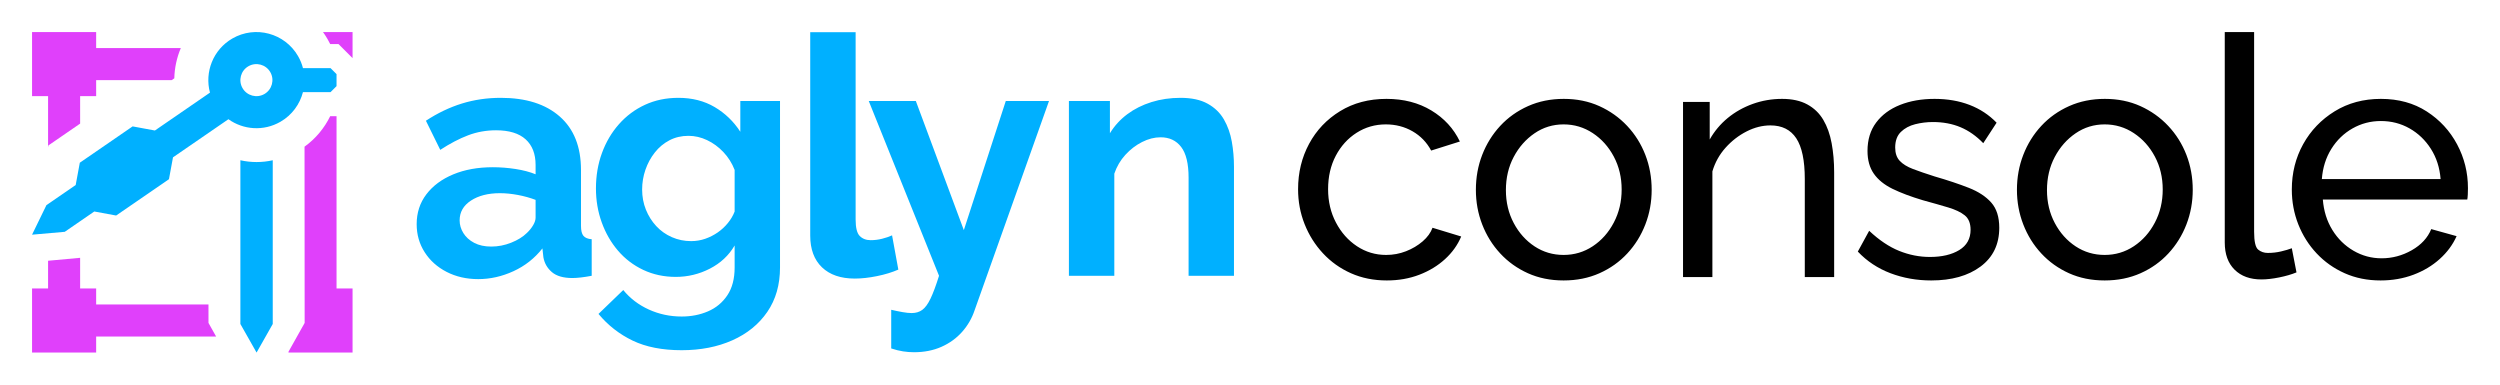
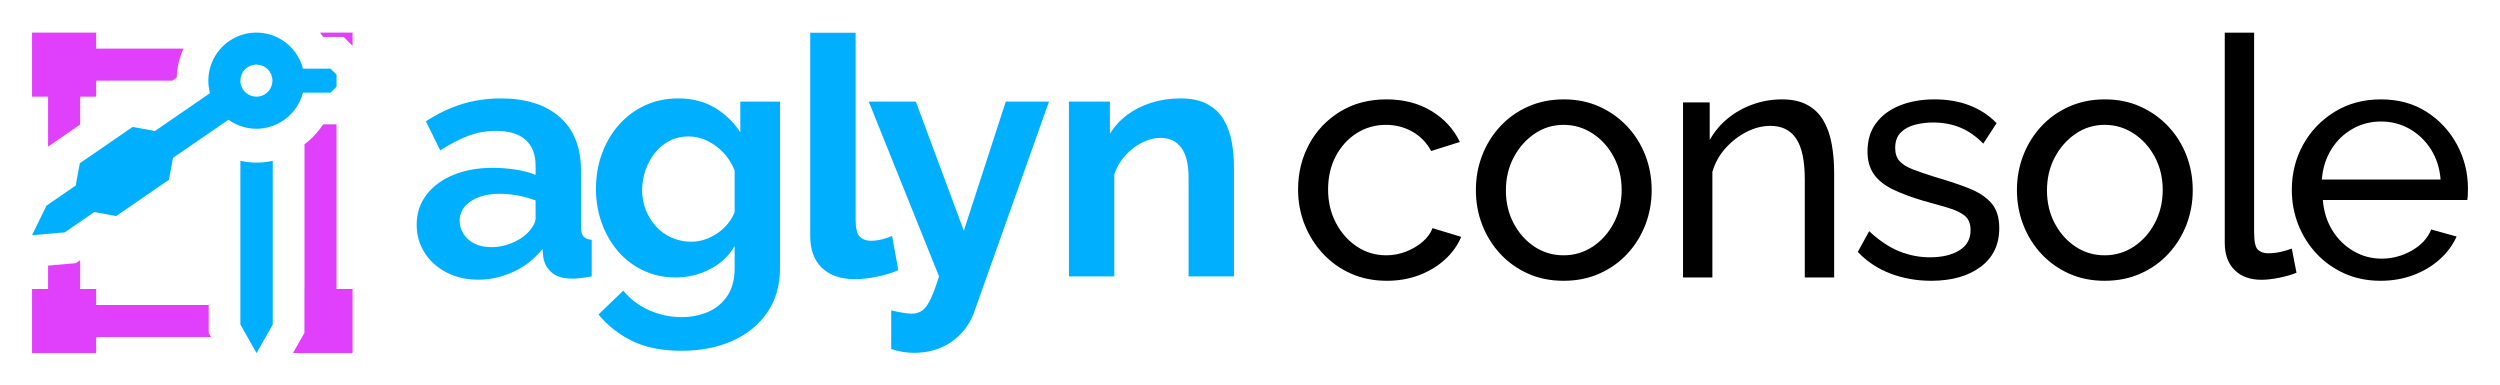
<svg xmlns="http://www.w3.org/2000/svg" width="100%" height="100%" viewBox="0 0 156 24" version="1.1" xml:space="preserve" style="fill-rule:evenodd;clip-rule:evenodd;stroke-linejoin:round;stroke-miterlimit:2;">
-   <rect id="aglyn-console-logo-full-dark" x="0" y="0" width="156" height="24" style="fill:none;" />
-   <path id="compass" d="M15,10c0.323,0.073 0.661,0.112 1.01,0.112c0.348,0 0.687,-0.039 1.009,-0.112l0,10.217l-1.009,1.783l-1.01,-1.783l0,-10.217Zm-1.898,-4.22c-0.345,-1.281 0.196,-2.684 1.398,-3.378c1.434,-0.828 3.27,-0.336 4.098,1.098c0.139,0.241 0.241,0.493 0.307,0.75l1.72,0l0.375,0.375l-0,0.75l-0.375,0.375l-1.721,0c-0.194,0.752 -0.679,1.429 -1.404,1.848c-1.052,0.607 -2.319,0.505 -3.247,-0.159l-3.458,2.379l-0.252,1.364l-3.296,2.267l-1.363,-0.252l-1.843,1.268l-2.041,0.179l0.897,-1.843l1.826,-1.256c0,-0 0.257,-1.391 0.257,-1.391l3.296,-2.267l1.39,0.257l3.436,-2.364Zm3.398,0.086c-0.478,0.276 -1.09,0.112 -1.366,-0.366c-0.276,-0.478 -0.112,-1.09 0.366,-1.366c0.478,-0.276 1.09,-0.112 1.366,0.366c0.276,0.478 0.112,1.09 -0.366,1.366Z" style="fill:#00b0ff;" />
-   <path id="bounding-box" d="M5,16.088l0,1.912l1,0l0,1l7.009,0l0.001,1.151l0.476,0.849l-7.486,0l0,1l-4,0l-0,-4l1,0l-0,-1.729l2,-0.183Zm16,-8.838l0,10.75l1,0l0,4l-4,0l0,-0.049l1.01,-1.8l-0.007,-10.998c0.7,-0.506 1.241,-1.164 1.601,-1.903l0.396,0Zm-10.123,-2.364l-0.165,0.114l-4.712,0l0,1l-1,-0l0,1.713l-1.977,1.36l-0.023,0.123l-0,-3.196l-1,0l-0,-4l4,0l0,1l5.283,0c-0.252,0.596 -0.391,1.237 -0.406,1.886Zm11.123,-1.26l-0.876,-0.876l-0.52,0c-0.051,-0.105 -0.107,-0.209 -0.166,-0.312c-0.088,-0.152 -0.183,-0.299 -0.283,-0.438l1.845,0l0,1.626Z" style="fill:#e040fb;" />
-   <path d="M55.612,19.33c0.246,0.058 0.482,0.106 0.707,0.146c0.224,0.04 0.414,0.059 0.57,0.059c0.257,0 0.477,-0.065 0.658,-0.196c0.182,-0.13 0.355,-0.366 0.518,-0.706c0.163,-0.34 0.34,-0.815 0.53,-1.424l-4.385,-10.907l2.938,-0l2.995,8.058l2.618,-8.058l2.697,-0l-4.645,13.065c-0.165,0.494 -0.423,0.94 -0.774,1.338c-0.352,0.397 -0.781,0.709 -1.289,0.935c-0.507,0.226 -1.08,0.339 -1.717,0.339c-0.228,-0 -0.457,-0.018 -0.686,-0.054c-0.229,-0.035 -0.475,-0.096 -0.735,-0.182l-0,-2.413Zm-13.445,-2.052c-0.734,-0 -1.408,-0.145 -2.023,-0.434c-0.614,-0.289 -1.14,-0.689 -1.579,-1.2c-0.438,-0.512 -0.777,-1.1 -1.017,-1.767c-0.241,-0.666 -0.361,-1.373 -0.361,-2.12c0,-0.788 0.125,-1.524 0.375,-2.208c0.25,-0.683 0.604,-1.284 1.062,-1.801c0.458,-0.517 1,-0.921 1.626,-1.21c0.627,-0.289 1.32,-0.433 2.081,-0.433c0.859,-0 1.614,0.192 2.266,0.577c0.651,0.385 1.184,0.898 1.599,1.541l-0,-1.921l2.477,-0l0,10.388c0,1.077 -0.264,2.001 -0.793,2.772c-0.529,0.77 -1.256,1.361 -2.182,1.773c-0.925,0.412 -1.979,0.618 -3.162,0.618c-1.208,-0 -2.227,-0.2 -3.058,-0.599c-0.83,-0.399 -1.541,-0.954 -2.132,-1.665l1.545,-1.491c0.424,0.52 0.956,0.925 1.596,1.217c0.641,0.291 1.324,0.436 2.049,0.436c0.594,0 1.141,-0.107 1.642,-0.322c0.501,-0.215 0.903,-0.548 1.207,-1.001c0.304,-0.453 0.456,-1.032 0.456,-1.738l0,-1.371c-0.364,0.622 -0.88,1.104 -1.547,1.446c-0.667,0.342 -1.376,0.513 -2.127,0.513Zm-16.167,-3.289c0,-0.712 0.202,-1.335 0.607,-1.866c0.405,-0.532 0.964,-0.946 1.678,-1.243c0.714,-0.296 1.536,-0.445 2.466,-0.445c0.468,0 0.941,0.037 1.417,0.11c0.476,0.074 0.894,0.184 1.253,0.33l0,-0.585c0,-0.689 -0.207,-1.221 -0.622,-1.597c-0.416,-0.375 -1.031,-0.563 -1.846,-0.563c-0.613,-0 -1.194,0.104 -1.744,0.313c-0.551,0.209 -1.129,0.512 -1.737,0.908l-0.895,-1.817c0.731,-0.479 1.48,-0.838 2.246,-1.074c0.767,-0.237 1.575,-0.355 2.427,-0.355c1.568,-0 2.794,0.388 3.678,1.165c0.884,0.776 1.326,1.89 1.326,3.339l-0,3.485c-0,0.291 0.05,0.498 0.151,0.621c0.102,0.122 0.274,0.194 0.517,0.214l-0,2.28c-0.247,0.047 -0.472,0.082 -0.676,0.105c-0.204,0.023 -0.38,0.035 -0.528,0.035c-0.564,-0 -0.99,-0.123 -1.278,-0.368c-0.289,-0.246 -0.466,-0.554 -0.532,-0.924l-0.061,-0.556c-0.486,0.618 -1.087,1.091 -1.805,1.421c-0.718,0.33 -1.451,0.495 -2.199,0.495c-0.733,0 -1.392,-0.151 -1.976,-0.452c-0.584,-0.302 -1.041,-0.712 -1.371,-1.231c-0.331,-0.52 -0.496,-1.101 -0.496,-1.745Zm24.558,-11.981l2.833,-0l-0,11.695c-0,0.509 0.086,0.85 0.258,1.024c0.172,0.173 0.4,0.26 0.684,0.26c0.239,-0 0.476,-0.03 0.712,-0.089c0.236,-0.06 0.443,-0.13 0.62,-0.212l0.391,2.137c-0.386,0.169 -0.831,0.305 -1.333,0.407c-0.502,0.102 -0.963,0.153 -1.382,0.153c-0.878,0 -1.561,-0.234 -2.05,-0.703c-0.488,-0.468 -0.733,-1.129 -0.733,-1.982l0,-12.69Zm26.442,15.201l-2.832,0l-0,-6.118c-0,-0.877 -0.155,-1.517 -0.463,-1.92c-0.308,-0.403 -0.737,-0.604 -1.285,-0.604c-0.381,-0 -0.765,0.098 -1.154,0.295c-0.389,0.196 -0.738,0.464 -1.046,0.803c-0.308,0.339 -0.537,0.73 -0.687,1.172l-0,6.372l-2.833,0l0,-10.907l2.559,-0l-0,2.012c0.283,-0.463 0.645,-0.859 1.084,-1.187c0.44,-0.328 0.943,-0.58 1.509,-0.757c0.566,-0.177 1.171,-0.265 1.812,-0.265c0.692,-0 1.257,0.122 1.696,0.367c0.44,0.244 0.778,0.573 1.015,0.986c0.237,0.412 0.4,0.873 0.49,1.381c0.09,0.509 0.135,1.027 0.135,1.554l-0,6.816Zm-44.119,-2.675c0.163,-0.156 0.294,-0.319 0.392,-0.49c0.099,-0.17 0.148,-0.324 0.148,-0.463l0,-1.109c-0.341,-0.129 -0.709,-0.231 -1.102,-0.306c-0.393,-0.074 -0.768,-0.111 -1.125,-0.111c-0.735,-0 -1.337,0.154 -1.808,0.462c-0.47,0.309 -0.705,0.719 -0.705,1.233c-0,0.278 0.077,0.543 0.233,0.794c0.155,0.251 0.38,0.454 0.674,0.609c0.294,0.155 0.649,0.233 1.065,0.233c0.425,-0 0.84,-0.08 1.243,-0.241c0.404,-0.16 0.733,-0.363 0.985,-0.611Zm10.247,0.512c0.306,-0 0.599,-0.049 0.88,-0.147c0.28,-0.098 0.541,-0.231 0.781,-0.397c0.24,-0.167 0.451,-0.363 0.634,-0.589c0.183,-0.225 0.322,-0.463 0.418,-0.712l0,-2.598c-0.165,-0.424 -0.4,-0.796 -0.703,-1.115c-0.302,-0.319 -0.642,-0.568 -1.018,-0.745c-0.376,-0.178 -0.763,-0.267 -1.161,-0.267c-0.436,0 -0.832,0.093 -1.187,0.279c-0.355,0.186 -0.659,0.439 -0.911,0.76c-0.253,0.32 -0.448,0.68 -0.586,1.078c-0.137,0.398 -0.206,0.809 -0.206,1.234c0,0.448 0.078,0.865 0.234,1.254c0.156,0.388 0.372,0.73 0.646,1.027c0.275,0.296 0.6,0.527 0.976,0.691c0.376,0.165 0.777,0.247 1.203,0.247Z" style="fill:#00b0ff;fill-rule:nonzero;" />
-   <path d="M86.537,17.5c-0.819,0 -1.565,-0.15 -2.238,-0.45c-0.673,-0.3 -1.256,-0.716 -1.748,-1.246c-0.493,-0.531 -0.874,-1.138 -1.145,-1.822c-0.271,-0.684 -0.406,-1.41 -0.406,-2.178c0,-1.033 0.229,-1.976 0.687,-2.828c0.458,-0.851 1.103,-1.532 1.936,-2.041c0.832,-0.51 1.797,-0.765 2.893,-0.765c1.069,0 2.002,0.241 2.8,0.723c0.798,0.481 1.391,1.127 1.78,1.937l-1.791,0.565c-0.277,-0.516 -0.666,-0.918 -1.165,-1.204c-0.5,-0.286 -1.055,-0.429 -1.666,-0.429c-0.666,-0 -1.273,0.174 -1.821,0.523c-0.548,0.349 -0.982,0.828 -1.301,1.435c-0.319,0.607 -0.479,1.302 -0.479,2.084c0,0.768 0.163,1.462 0.49,2.083c0.326,0.622 0.763,1.114 1.311,1.477c0.548,0.363 1.155,0.544 1.821,0.544c0.43,0 0.843,-0.076 1.239,-0.23c0.395,-0.154 0.742,-0.36 1.041,-0.618c0.298,-0.258 0.503,-0.541 0.614,-0.848l1.79,0.545c-0.222,0.53 -0.559,1.001 -1.01,1.413c-0.451,0.412 -0.985,0.737 -1.603,0.974c-0.617,0.237 -1.294,0.356 -2.029,0.356Zm33.971,0c-0.902,0 -1.749,-0.15 -2.54,-0.45c-0.791,-0.3 -1.471,-0.751 -2.04,-1.351l0.708,-1.298c0.625,0.586 1.249,1.005 1.874,1.256c0.624,0.251 1.262,0.377 1.915,0.377c0.749,0 1.36,-0.143 1.831,-0.429c0.472,-0.287 0.708,-0.709 0.708,-1.267c0,-0.405 -0.121,-0.705 -0.364,-0.901c-0.243,-0.195 -0.587,-0.359 -1.031,-0.492c-0.444,-0.133 -0.971,-0.283 -1.582,-0.45c-0.749,-0.224 -1.38,-0.461 -1.894,-0.712c-0.513,-0.252 -0.902,-0.566 -1.165,-0.943c-0.264,-0.377 -0.396,-0.851 -0.396,-1.424c0,-0.698 0.18,-1.288 0.541,-1.769c0.361,-0.482 0.857,-0.849 1.489,-1.1c0.631,-0.251 1.349,-0.377 2.154,-0.377c0.805,0 1.533,0.126 2.186,0.377c0.652,0.251 1.214,0.621 1.686,1.11l-0.833,1.278c-0.43,-0.447 -0.902,-0.779 -1.415,-0.995c-0.514,-0.217 -1.09,-0.325 -1.728,-0.325c-0.375,0 -0.743,0.046 -1.103,0.136c-0.361,0.091 -0.659,0.252 -0.895,0.482c-0.236,0.23 -0.354,0.555 -0.354,0.974c-0,0.349 0.093,0.625 0.281,0.827c0.187,0.202 0.465,0.374 0.832,0.513c0.368,0.14 0.816,0.293 1.343,0.461c0.819,0.237 1.53,0.475 2.134,0.712c0.603,0.237 1.072,0.544 1.405,0.921c0.333,0.377 0.499,0.901 0.499,1.571c0,1.033 -0.388,1.839 -1.165,2.419c-0.778,0.579 -1.804,0.869 -3.081,0.869Zm-22.939,0c-0.819,0 -1.561,-0.15 -2.227,-0.45c-0.666,-0.3 -1.242,-0.712 -1.728,-1.236c-0.485,-0.523 -0.86,-1.126 -1.124,-1.808c-0.264,-0.681 -0.395,-1.402 -0.395,-2.16c-0,-0.773 0.131,-1.501 0.395,-2.182c0.264,-0.682 0.639,-1.284 1.124,-1.808c0.486,-0.524 1.065,-0.935 1.738,-1.236c0.673,-0.3 1.416,-0.45 2.228,-0.45c0.811,0 1.55,0.15 2.216,0.45c0.667,0.301 1.246,0.712 1.739,1.236c0.492,0.524 0.87,1.126 1.134,1.808c0.264,0.681 0.395,1.409 0.395,2.182c0,0.758 -0.131,1.479 -0.395,2.16c-0.264,0.682 -0.638,1.285 -1.124,1.808c-0.486,0.524 -1.065,0.936 -1.738,1.236c-0.673,0.3 -1.419,0.45 -2.238,0.45Zm33.763,0c-0.819,0 -1.561,-0.15 -2.227,-0.45c-0.666,-0.3 -1.242,-0.712 -1.728,-1.236c-0.486,-0.523 -0.86,-1.126 -1.124,-1.808c-0.264,-0.681 -0.396,-1.402 -0.396,-2.16c0,-0.773 0.132,-1.501 0.396,-2.182c0.264,-0.682 0.638,-1.284 1.124,-1.808c0.486,-0.524 1.065,-0.935 1.738,-1.236c0.673,-0.3 1.416,-0.45 2.227,-0.45c0.812,0 1.551,0.15 2.217,0.45c0.666,0.301 1.246,0.712 1.738,1.236c0.493,0.524 0.871,1.126 1.135,1.808c0.263,0.681 0.395,1.409 0.395,2.182c0,0.758 -0.132,1.479 -0.395,2.16c-0.264,0.682 -0.639,1.285 -1.124,1.808c-0.486,0.524 -1.065,0.936 -1.738,1.236c-0.673,0.3 -1.419,0.45 -2.238,0.45Zm17.214,0c-0.818,0 -1.564,-0.15 -2.237,-0.45c-0.673,-0.3 -1.256,-0.712 -1.749,-1.236c-0.492,-0.523 -0.874,-1.127 -1.145,-1.811c-0.27,-0.685 -0.406,-1.411 -0.406,-2.178c0,-1.034 0.236,-1.976 0.708,-2.828c0.472,-0.851 1.128,-1.535 1.967,-2.052c0.84,-0.517 1.801,-0.775 2.883,-0.775c1.096,0 2.05,0.262 2.862,0.785c0.812,0.524 1.443,1.208 1.894,2.053c0.451,0.845 0.677,1.756 0.677,2.733c-0,0.139 -0.003,0.276 -0.01,0.408c-0.007,0.133 -0.018,0.234 -0.032,0.304l-9.013,-0c0.056,0.712 0.254,1.344 0.593,1.895c0.34,0.552 0.781,0.984 1.322,1.299c0.541,0.314 1.124,0.471 1.749,0.471c0.666,-0 1.294,-0.168 1.884,-0.503c0.589,-0.335 0.995,-0.775 1.217,-1.319l1.582,0.44c-0.236,0.53 -0.586,1.005 -1.051,1.424c-0.465,0.419 -1.013,0.747 -1.644,0.984c-0.632,0.237 -1.315,0.356 -2.051,0.356Zm-9.721,-15.497l1.832,-0l0,12.46c0,0.601 0.084,0.971 0.25,1.11c0.167,0.14 0.368,0.21 0.604,0.21c0.291,-0 0.569,-0.032 0.832,-0.095c0.264,-0.062 0.486,-0.129 0.666,-0.198l0.292,1.507c-0.305,0.126 -0.666,0.231 -1.083,0.315c-0.416,0.083 -0.784,0.125 -1.103,0.125c-0.708,0 -1.266,-0.202 -1.675,-0.607c-0.41,-0.405 -0.615,-0.97 -0.615,-1.696l0,-13.131Zm-24.374,15.288l-1.832,-0l-0,-6.116c-0,-1.158 -0.177,-2.007 -0.531,-2.544c-0.354,-0.538 -0.892,-0.806 -1.613,-0.806c-0.5,-0 -0.996,0.125 -1.489,0.377c-0.492,0.251 -0.929,0.589 -1.311,1.015c-0.382,0.426 -0.656,0.918 -0.822,1.477l-0,6.597l-1.832,-0l0,-10.932l1.665,-0l0,2.345c0.292,-0.516 0.666,-0.963 1.124,-1.34c0.458,-0.377 0.979,-0.67 1.562,-0.88c0.582,-0.209 1.193,-0.314 1.831,-0.314c0.625,0 1.149,0.115 1.572,0.346c0.423,0.23 0.756,0.551 0.999,0.963c0.243,0.412 0.416,0.897 0.52,1.456c0.104,0.558 0.157,1.165 0.157,1.822l-0,6.534Zm-20.483,-5.426c0,0.755 0.163,1.44 0.489,2.054c0.326,0.614 0.76,1.099 1.301,1.455c0.541,0.356 1.145,0.534 1.811,0.534c0.666,0 1.273,-0.181 1.822,-0.544c0.548,-0.363 0.985,-0.855 1.311,-1.477c0.326,-0.621 0.489,-1.308 0.489,-2.062c0,-0.754 -0.163,-1.438 -0.489,-2.053c-0.326,-0.614 -0.764,-1.103 -1.314,-1.466c-0.551,-0.363 -1.157,-0.544 -1.819,-0.544c-0.666,-0 -1.271,0.185 -1.814,0.556c-0.543,0.371 -0.977,0.864 -1.301,1.477c-0.324,0.613 -0.486,1.303 -0.486,2.07Zm33.763,-0c-0,0.755 0.163,1.44 0.489,2.054c0.326,0.614 0.76,1.099 1.301,1.455c0.541,0.356 1.145,0.534 1.811,0.534c0.666,0 1.273,-0.181 1.821,-0.544c0.548,-0.363 0.986,-0.855 1.312,-1.477c0.326,-0.621 0.489,-1.308 0.489,-2.062c-0,-0.754 -0.163,-1.438 -0.489,-2.053c-0.326,-0.614 -0.765,-1.103 -1.315,-1.466c-0.55,-0.363 -1.156,-0.544 -1.818,-0.544c-0.666,-0 -1.271,0.185 -1.814,0.556c-0.544,0.371 -0.977,0.864 -1.301,1.477c-0.324,0.613 -0.486,1.303 -0.486,2.07Zm17.152,-0.69l7.41,0c-0.055,-0.712 -0.257,-1.34 -0.604,-1.884c-0.346,-0.545 -0.791,-0.971 -1.332,-1.278c-0.541,-0.307 -1.138,-0.461 -1.79,-0.461c-0.638,0 -1.228,0.154 -1.769,0.461c-0.541,0.307 -0.982,0.733 -1.322,1.278c-0.34,0.544 -0.538,1.172 -0.593,1.884Z" style="fill-rule:nonzero;" />
+   <g id="aglyn-console-logo-full-dark">
+     <g id="aglyn-logo-full-dark">
+       <g id="aglyn-logo-mark-multi">
+         <rect x="0" y="0.033" width="24" height="24" style="fill:none;" />
+         <path d="M5,16.238l-0.267,0.184l-1.733,0.152l-0,1.459l-1,0l-0,4l4,0l0,-1l7.171,0l-0.148,-0.262l-0,-1.738l-7.023,0l0,-1l-1,0l0,-1.795Zm14,-7.233l0,9.028l-0.004,0l0,2.738l-0.714,1.262l3.718,0l0,-4l-1,0l0,-10.273c-0.37,0 -0.836,0 -0.836,0c-0.307,0.47 -0.697,0.893 -1.164,1.245Zm-16,0.145l2,-1.376l0,-1.741l1,0l0,-1l4.748,0l0.279,-0.192c0.025,-0.624 0.167,-1.238 0.416,-1.808l-5.443,0l0,-1l-4,0l-0,4l1,0l-0,3.117Zm19,-7.117l-2.029,0c0.067,0.089 0.131,0.18 0.192,0.273l1.281,0l0.556,0.556l0,-0.829Z" style="fill:#e040fb;" />
+         <path d="M15,10.033c0.323,0.074 0.661,0.113 1.01,0.113c0.348,-0 0.687,-0.039 1.009,-0.113l0,10.217l-1.009,1.783l-1.01,-1.783l0,-10.217Zm-1.898,-4.22c-0.345,-1.28 0.196,-2.683 1.398,-3.378c1.434,-0.828 3.27,-0.336 4.098,1.098c0.139,0.241 0.241,0.494 0.307,0.75l1.72,0l0.375,0.375l-0,0.75l-0.375,0.375l-1.721,0c-0.194,0.753 -0.679,1.43 -1.404,1.848c-1.052,0.608 -2.319,0.505 -3.247,-0.158l-3.458,2.379l-0.252,1.364l-3.296,2.267l-1.363,-0.252l-1.843,1.267l-2.041,0.179l0.897,-1.842l1.826,-1.257c0,0 0.257,-1.391 0.257,-1.391l3.296,-2.267l1.39,0.257l3.436,-2.364Zm3.398,0.086c-0.478,0.276 -1.09,0.112 -1.366,-0.366c-0.276,-0.478 -0.112,-1.09 0.366,-1.366c0.478,-0.276 1.09,-0.112 1.366,0.366c0.276,0.478 0.112,1.09 -0.366,1.366Z" style="fill:#00b0ff;" />
+       </g>
+       <g id="aglyn-logo-text-dark">
+         <rect x="24" y="0.037" width="55" height="24" style="fill:none;" />
+         <path d="M55.612,19.367c0.246,0.058 0.482,0.106 0.707,0.146c0.224,0.039 0.414,0.059 0.57,0.059c0.257,0 0.477,-0.065 0.658,-0.196c0.182,-0.131 0.355,-0.366 0.518,-0.706c0.163,-0.341 0.34,-0.815 0.53,-1.424l-4.385,-10.908l2.938,0l2.995,8.059l2.618,-8.059l2.697,0l-4.645,13.066c-0.165,0.494 -0.423,0.94 -0.774,1.337c-0.352,0.398 -0.781,0.709 -1.289,0.935c-0.507,0.227 -1.08,0.34 -1.717,0.34c-0.228,-0 -0.457,-0.018 -0.686,-0.054c-0.229,-0.036 -0.475,-0.096 -0.735,-0.182l-0,-2.413Zm-13.445,-2.053c-0.734,0 -1.408,-0.144 -2.023,-0.433c-0.614,-0.289 -1.14,-0.69 -1.579,-1.201c-0.438,-0.511 -0.777,-1.1 -1.017,-1.766c-0.241,-0.666 -0.361,-1.373 -0.361,-2.12c0,-0.789 0.125,-1.525 0.375,-2.208c0.25,-0.683 0.604,-1.284 1.062,-1.801c0.458,-0.518 1,-0.921 1.626,-1.21c0.627,-0.289 1.32,-0.434 2.081,-0.434c0.859,0 1.614,0.193 2.266,0.578c0.651,0.384 1.184,0.898 1.599,1.541l-0,-1.922l2.477,0l0,10.388c0,1.078 -0.264,2.002 -0.793,2.772c-0.529,0.771 -1.256,1.362 -2.182,1.774c-0.925,0.412 -1.979,0.617 -3.162,0.617c-1.208,0 -2.227,-0.199 -3.058,-0.598c-0.83,-0.399 -1.541,-0.954 -2.132,-1.665l1.545,-1.491c0.424,0.52 0.956,0.925 1.596,1.216c0.641,0.291 1.324,0.437 2.049,0.437c0.594,-0 1.141,-0.108 1.642,-0.322c0.501,-0.215 0.903,-0.549 1.207,-1.002c0.304,-0.452 0.456,-1.032 0.456,-1.738l0,-1.371c-0.364,0.623 -0.88,1.105 -1.547,1.447c-0.667,0.342 -1.376,0.512 -2.127,0.512Zm-16.167,-3.288c0,-0.713 0.202,-1.335 0.607,-1.867c0.405,-0.531 0.964,-0.946 1.678,-1.242c0.714,-0.297 1.536,-0.445 2.466,-0.445c0.468,0 0.941,0.037 1.417,0.11c0.476,0.073 0.894,0.183 1.253,0.33l0,-0.585c0,-0.689 -0.207,-1.221 -0.622,-1.597c-0.416,-0.376 -1.031,-0.563 -1.846,-0.563c-0.613,-0 -1.194,0.104 -1.744,0.313c-0.551,0.209 -1.129,0.511 -1.737,0.908l-0.895,-1.817c0.731,-0.48 1.48,-0.838 2.246,-1.075c0.767,-0.236 1.575,-0.355 2.427,-0.355c1.568,0 2.794,0.389 3.678,1.165c0.884,0.777 1.326,1.89 1.326,3.34l-0,3.484c-0,0.291 0.05,0.498 0.151,0.621c0.102,0.123 0.274,0.195 0.517,0.215l-0,2.28c-0.247,0.046 -0.472,0.081 -0.676,0.105c-0.204,0.023 -0.38,0.034 -0.528,0.034c-0.564,0 -0.99,-0.122 -1.278,-0.368c-0.289,-0.245 -0.466,-0.553 -0.532,-0.923l-0.061,-0.556c-0.486,0.617 -1.087,1.091 -1.805,1.421c-0.718,0.33 -1.451,0.495 -2.199,0.495c-0.733,-0 -1.392,-0.151 -1.976,-0.452c-0.584,-0.302 -1.041,-0.712 -1.371,-1.232c-0.331,-0.519 -0.496,-1.1 -0.496,-1.744Zm24.558,-11.982l2.833,0l-0,11.696c-0,0.509 0.086,0.85 0.258,1.023c0.172,0.174 0.4,0.26 0.684,0.26c0.239,0 0.476,-0.029 0.712,-0.089c0.236,-0.059 0.443,-0.13 0.62,-0.212l0.391,2.138c-0.386,0.169 -0.831,0.304 -1.333,0.407c-0.502,0.102 -0.963,0.153 -1.382,0.153c-0.878,-0 -1.561,-0.234 -2.05,-0.703c-0.488,-0.468 -0.733,-1.129 -0.733,-1.982l0,-12.691Zm26.442,15.202l-2.832,-0l-0,-6.118c-0,-0.877 -0.155,-1.517 -0.463,-1.92c-0.308,-0.403 -0.737,-0.604 -1.285,-0.604c-0.381,-0 -0.765,0.098 -1.154,0.294c-0.389,0.197 -0.738,0.465 -1.046,0.804c-0.308,0.339 -0.537,0.729 -0.687,1.172l-0,6.372l-2.833,-0l0,-10.908l2.559,0l-0,2.013c0.283,-0.463 0.645,-0.859 1.084,-1.187c0.44,-0.328 0.943,-0.58 1.509,-0.757c0.566,-0.177 1.171,-0.266 1.812,-0.266c0.692,0 1.257,0.123 1.696,0.367c0.44,0.245 0.778,0.574 1.015,0.987c0.237,0.412 0.4,0.873 0.49,1.381c0.09,0.508 0.135,1.026 0.135,1.554l0,6.816Zm-44.119,-2.675c0.163,-0.156 0.294,-0.32 0.392,-0.49c0.099,-0.17 0.148,-0.324 0.148,-0.463l0,-1.109c-0.341,-0.129 -0.709,-0.231 -1.102,-0.306c-0.393,-0.074 -0.768,-0.112 -1.125,-0.112c-0.735,0 -1.337,0.154 -1.808,0.463c-0.47,0.308 -0.705,0.719 -0.705,1.232c-0,0.279 0.077,0.543 0.233,0.794c0.155,0.252 0.38,0.455 0.674,0.61c0.294,0.155 0.649,0.232 1.065,0.232c0.425,0 0.84,-0.08 1.243,-0.24c0.404,-0.16 0.733,-0.364 0.985,-0.611Zm10.247,0.512c0.306,-0 0.599,-0.049 0.88,-0.148c0.28,-0.098 0.541,-0.23 0.781,-0.397c0.24,-0.166 0.451,-0.362 0.634,-0.588c0.183,-0.226 0.322,-0.463 0.418,-0.712l0,-2.598c-0.165,-0.424 -0.4,-0.796 -0.703,-1.115c-0.302,-0.32 -0.642,-0.568 -1.018,-0.746c-0.376,-0.177 -0.763,-0.266 -1.161,-0.266c-0.436,-0 -0.832,0.093 -1.187,0.279c-0.355,0.186 -0.659,0.439 -0.911,0.759c-0.253,0.321 -0.448,0.68 -0.586,1.078c-0.137,0.399 -0.206,0.81 -0.206,1.235c0,0.447 0.078,0.865 0.234,1.253c0.156,0.388 0.372,0.731 0.646,1.027c0.275,0.297 0.6,0.528 0.976,0.692c0.376,0.164 0.777,0.247 1.203,0.247Z" style="fill:#00b0ff;fill-rule:nonzero;" />
+       </g>
+     </g>
+     <g id="console-logo-text-dark">
+       <rect x="79" y="0.037" width="77" height="24" style="fill:none;" />
+       <path d="M86.537,17.521c-0.819,-0 -1.565,-0.15 -2.238,-0.45c-0.673,-0.3 -1.256,-0.715 -1.748,-1.245c-0.493,-0.53 -0.874,-1.137 -1.145,-1.82c-0.271,-0.684 -0.406,-1.409 -0.406,-2.177c0,-1.032 0.229,-1.973 0.687,-2.824c0.458,-0.851 1.103,-1.531 1.936,-2.041c0.832,-0.509 1.797,-0.763 2.893,-0.763c1.069,-0 2.002,0.24 2.8,0.722c0.798,0.481 1.391,1.126 1.78,1.935l-1.791,0.565c-0.277,-0.516 -0.666,-0.917 -1.165,-1.203c-0.5,-0.286 -1.055,-0.429 -1.666,-0.429c-0.666,-0 -1.273,0.174 -1.821,0.523c-0.548,0.349 -0.982,0.827 -1.301,1.433c-0.319,0.607 -0.479,1.301 -0.479,2.082c0,0.768 0.163,1.462 0.49,2.082c0.326,0.621 0.763,1.113 1.311,1.476c0.548,0.362 1.155,0.544 1.821,0.544c0.43,-0 0.843,-0.077 1.239,-0.231c0.395,-0.153 0.742,-0.359 1.041,-0.617c0.298,-0.258 0.503,-0.54 0.614,-0.847l1.79,0.544c-0.222,0.53 -0.559,1.001 -1.01,1.412c-0.451,0.412 -0.985,0.736 -1.603,0.973c-0.617,0.237 -1.294,0.356 -2.029,0.356Zm33.971,-0c-0.902,-0 -1.749,-0.15 -2.54,-0.45c-0.791,-0.3 -1.471,-0.75 -2.04,-1.35l0.708,-1.297c0.625,0.586 1.249,1.004 1.874,1.256c0.624,0.251 1.262,0.376 1.915,0.376c0.749,0 1.36,-0.143 1.831,-0.429c0.472,-0.286 0.708,-0.708 0.708,-1.266c0,-0.404 -0.121,-0.704 -0.364,-0.899c-0.243,-0.196 -0.587,-0.36 -1.031,-0.492c-0.444,-0.133 -0.971,-0.283 -1.582,-0.45c-0.749,-0.223 -1.38,-0.46 -1.894,-0.712c-0.513,-0.251 -0.902,-0.564 -1.165,-0.941c-0.264,-0.377 -0.396,-0.851 -0.396,-1.423c0,-0.697 0.18,-1.287 0.541,-1.768c0.361,-0.481 0.857,-0.848 1.489,-1.099c0.631,-0.251 1.349,-0.376 2.154,-0.376c0.805,-0 1.533,0.125 2.186,0.376c0.652,0.251 1.214,0.621 1.686,1.109l-0.833,1.277c-0.43,-0.447 -0.902,-0.778 -1.415,-0.994c-0.514,-0.216 -1.09,-0.325 -1.728,-0.325c-0.375,0 -0.743,0.046 -1.103,0.137c-0.361,0.09 -0.659,0.251 -0.895,0.481c-0.236,0.23 -0.354,0.554 -0.354,0.973c-0,0.349 0.093,0.624 0.281,0.826c0.187,0.203 0.465,0.373 0.832,0.513c0.368,0.139 0.816,0.293 1.343,0.46c0.819,0.237 1.53,0.475 2.134,0.712c0.603,0.237 1.072,0.544 1.405,0.92c0.333,0.377 0.499,0.9 0.499,1.57c0,1.032 -0.388,1.838 -1.165,2.417c-0.778,0.578 -1.804,0.868 -3.081,0.868Zm-22.939,-0c-0.819,-0 -1.561,-0.15 -2.227,-0.45c-0.666,-0.3 -1.242,-0.711 -1.728,-1.235c-0.485,-0.523 -0.86,-1.125 -1.124,-1.806c-0.264,-0.681 -0.395,-1.4 -0.395,-2.159c-0,-0.772 0.131,-1.499 0.395,-2.18c0.264,-0.681 0.639,-1.283 1.124,-1.806c0.486,-0.523 1.065,-0.935 1.738,-1.234c0.673,-0.3 1.416,-0.45 2.228,-0.45c0.811,-0 1.55,0.15 2.216,0.45c0.667,0.299 1.246,0.711 1.739,1.234c0.492,0.523 0.87,1.125 1.134,1.806c0.264,0.681 0.395,1.408 0.395,2.18c0,0.759 -0.131,1.478 -0.395,2.159c-0.264,0.681 -0.638,1.283 -1.124,1.806c-0.486,0.524 -1.065,0.935 -1.738,1.235c-0.673,0.3 -1.419,0.45 -2.238,0.45Zm33.763,-0c-0.819,-0 -1.561,-0.15 -2.227,-0.45c-0.666,-0.3 -1.242,-0.711 -1.728,-1.235c-0.486,-0.523 -0.86,-1.125 -1.124,-1.806c-0.264,-0.681 -0.396,-1.4 -0.396,-2.159c0,-0.772 0.132,-1.499 0.396,-2.18c0.264,-0.681 0.638,-1.283 1.124,-1.806c0.486,-0.523 1.065,-0.935 1.738,-1.234c0.673,-0.3 1.416,-0.45 2.227,-0.45c0.812,-0 1.551,0.15 2.217,0.45c0.666,0.299 1.246,0.711 1.738,1.234c0.493,0.523 0.871,1.125 1.135,1.806c0.263,0.681 0.395,1.408 0.395,2.18c0,0.759 -0.132,1.478 -0.395,2.159c-0.264,0.681 -0.639,1.283 -1.124,1.806c-0.486,0.524 -1.065,0.935 -1.738,1.235c-0.673,0.3 -1.419,0.45 -2.238,0.45Zm17.214,-0c-0.818,-0 -1.564,-0.15 -2.237,-0.45c-0.673,-0.3 -1.256,-0.711 -1.749,-1.235c-0.492,-0.523 -0.874,-1.126 -1.145,-1.809c-0.27,-0.684 -0.406,-1.409 -0.406,-2.177c0,-1.032 0.236,-1.974 0.708,-2.824c0.472,-0.851 1.128,-1.535 1.967,-2.051c0.84,-0.516 1.801,-0.774 2.883,-0.774c1.096,-0 2.05,0.261 2.862,0.784c0.812,0.523 1.443,1.207 1.894,2.051c0.451,0.844 0.677,1.754 0.677,2.731c0,0.139 -0.003,0.275 -0.01,0.408c-0.007,0.132 -0.018,0.233 -0.032,0.303l-9.013,0c0.056,0.712 0.254,1.343 0.593,1.894c0.34,0.551 0.781,0.983 1.322,1.297c0.541,0.314 1.124,0.471 1.749,0.471c0.666,-0 1.294,-0.168 1.884,-0.502c0.589,-0.335 0.995,-0.775 1.217,-1.319l1.582,0.44c-0.236,0.53 -0.586,1.004 -1.051,1.423c-0.465,0.418 -1.013,0.746 -1.644,0.983c-0.632,0.237 -1.315,0.356 -2.051,0.356Zm-9.721,-15.484l1.832,-0l0,12.45c0,0.6 0.084,0.969 0.25,1.109c0.167,0.139 0.368,0.209 0.604,0.209c0.291,0 0.569,-0.031 0.832,-0.094c0.264,-0.063 0.486,-0.129 0.666,-0.199l0.292,1.507c-0.305,0.125 -0.666,0.23 -1.083,0.314c-0.416,0.083 -0.784,0.125 -1.103,0.125c-0.708,0 -1.266,-0.202 -1.675,-0.607c-0.41,-0.404 -0.615,-0.969 -0.615,-1.695l0,-13.119Zm-24.374,15.275l-1.832,-0l-0,-6.11c-0,-1.158 -0.177,-2.006 -0.531,-2.543c-0.354,-0.537 -0.892,-0.805 -1.613,-0.805c-0.5,-0 -0.996,0.125 -1.489,0.376c-0.492,0.251 -0.929,0.59 -1.311,1.015c-0.382,0.426 -0.656,0.917 -0.822,1.475l-0,6.592l-1.832,-0l0,-10.923l1.665,0l0,2.344c0.292,-0.517 0.666,-0.963 1.124,-1.34c0.458,-0.376 0.979,-0.669 1.562,-0.878c0.582,-0.21 1.193,-0.314 1.831,-0.314c0.625,-0 1.149,0.115 1.572,0.345c0.423,0.23 0.756,0.551 0.999,0.962c0.243,0.412 0.416,0.897 0.52,1.455c0.104,0.558 0.157,1.165 0.157,1.82l-0,6.529Zm-20.483,-5.422c0,0.755 0.163,1.439 0.489,2.053c0.326,0.614 0.76,1.098 1.301,1.454c0.541,0.356 1.145,0.534 1.811,0.534c0.666,-0 1.273,-0.182 1.822,-0.544c0.548,-0.363 0.985,-0.855 1.311,-1.476c0.326,-0.62 0.489,-1.307 0.489,-2.061c0,-0.753 -0.163,-1.436 -0.489,-2.05c-0.326,-0.614 -0.764,-1.102 -1.314,-1.465c-0.551,-0.363 -1.157,-0.544 -1.819,-0.544c-0.666,-0 -1.271,0.185 -1.814,0.556c-0.543,0.371 -0.977,0.863 -1.301,1.475c-0.324,0.613 -0.486,1.302 -0.486,2.068Zm33.763,0c-0,0.755 0.163,1.439 0.489,2.053c0.326,0.614 0.76,1.098 1.301,1.454c0.541,0.356 1.145,0.534 1.811,0.534c0.666,-0 1.273,-0.182 1.821,-0.544c0.548,-0.363 0.986,-0.855 1.312,-1.476c0.326,-0.62 0.489,-1.307 0.489,-2.061c-0,-0.753 -0.163,-1.436 -0.489,-2.05c-0.326,-0.614 -0.765,-1.102 -1.315,-1.465c-0.55,-0.363 -1.156,-0.544 -1.818,-0.544c-0.666,-0 -1.271,0.185 -1.814,0.556c-0.544,0.371 -0.977,0.863 -1.301,1.475c-0.324,0.613 -0.486,1.302 -0.486,2.068Zm17.152,-0.688l7.41,-0c-0.055,-0.712 -0.257,-1.339 -0.604,-1.884c-0.346,-0.544 -0.791,-0.969 -1.332,-1.276c-0.541,-0.307 -1.138,-0.46 -1.79,-0.46c-0.638,-0 -1.228,0.153 -1.769,0.46c-0.541,0.307 -0.982,0.732 -1.322,1.276c-0.34,0.545 -0.538,1.172 -0.593,1.884Z" style="fill-rule:nonzero;" />
+     </g>
+   </g>
</svg>
